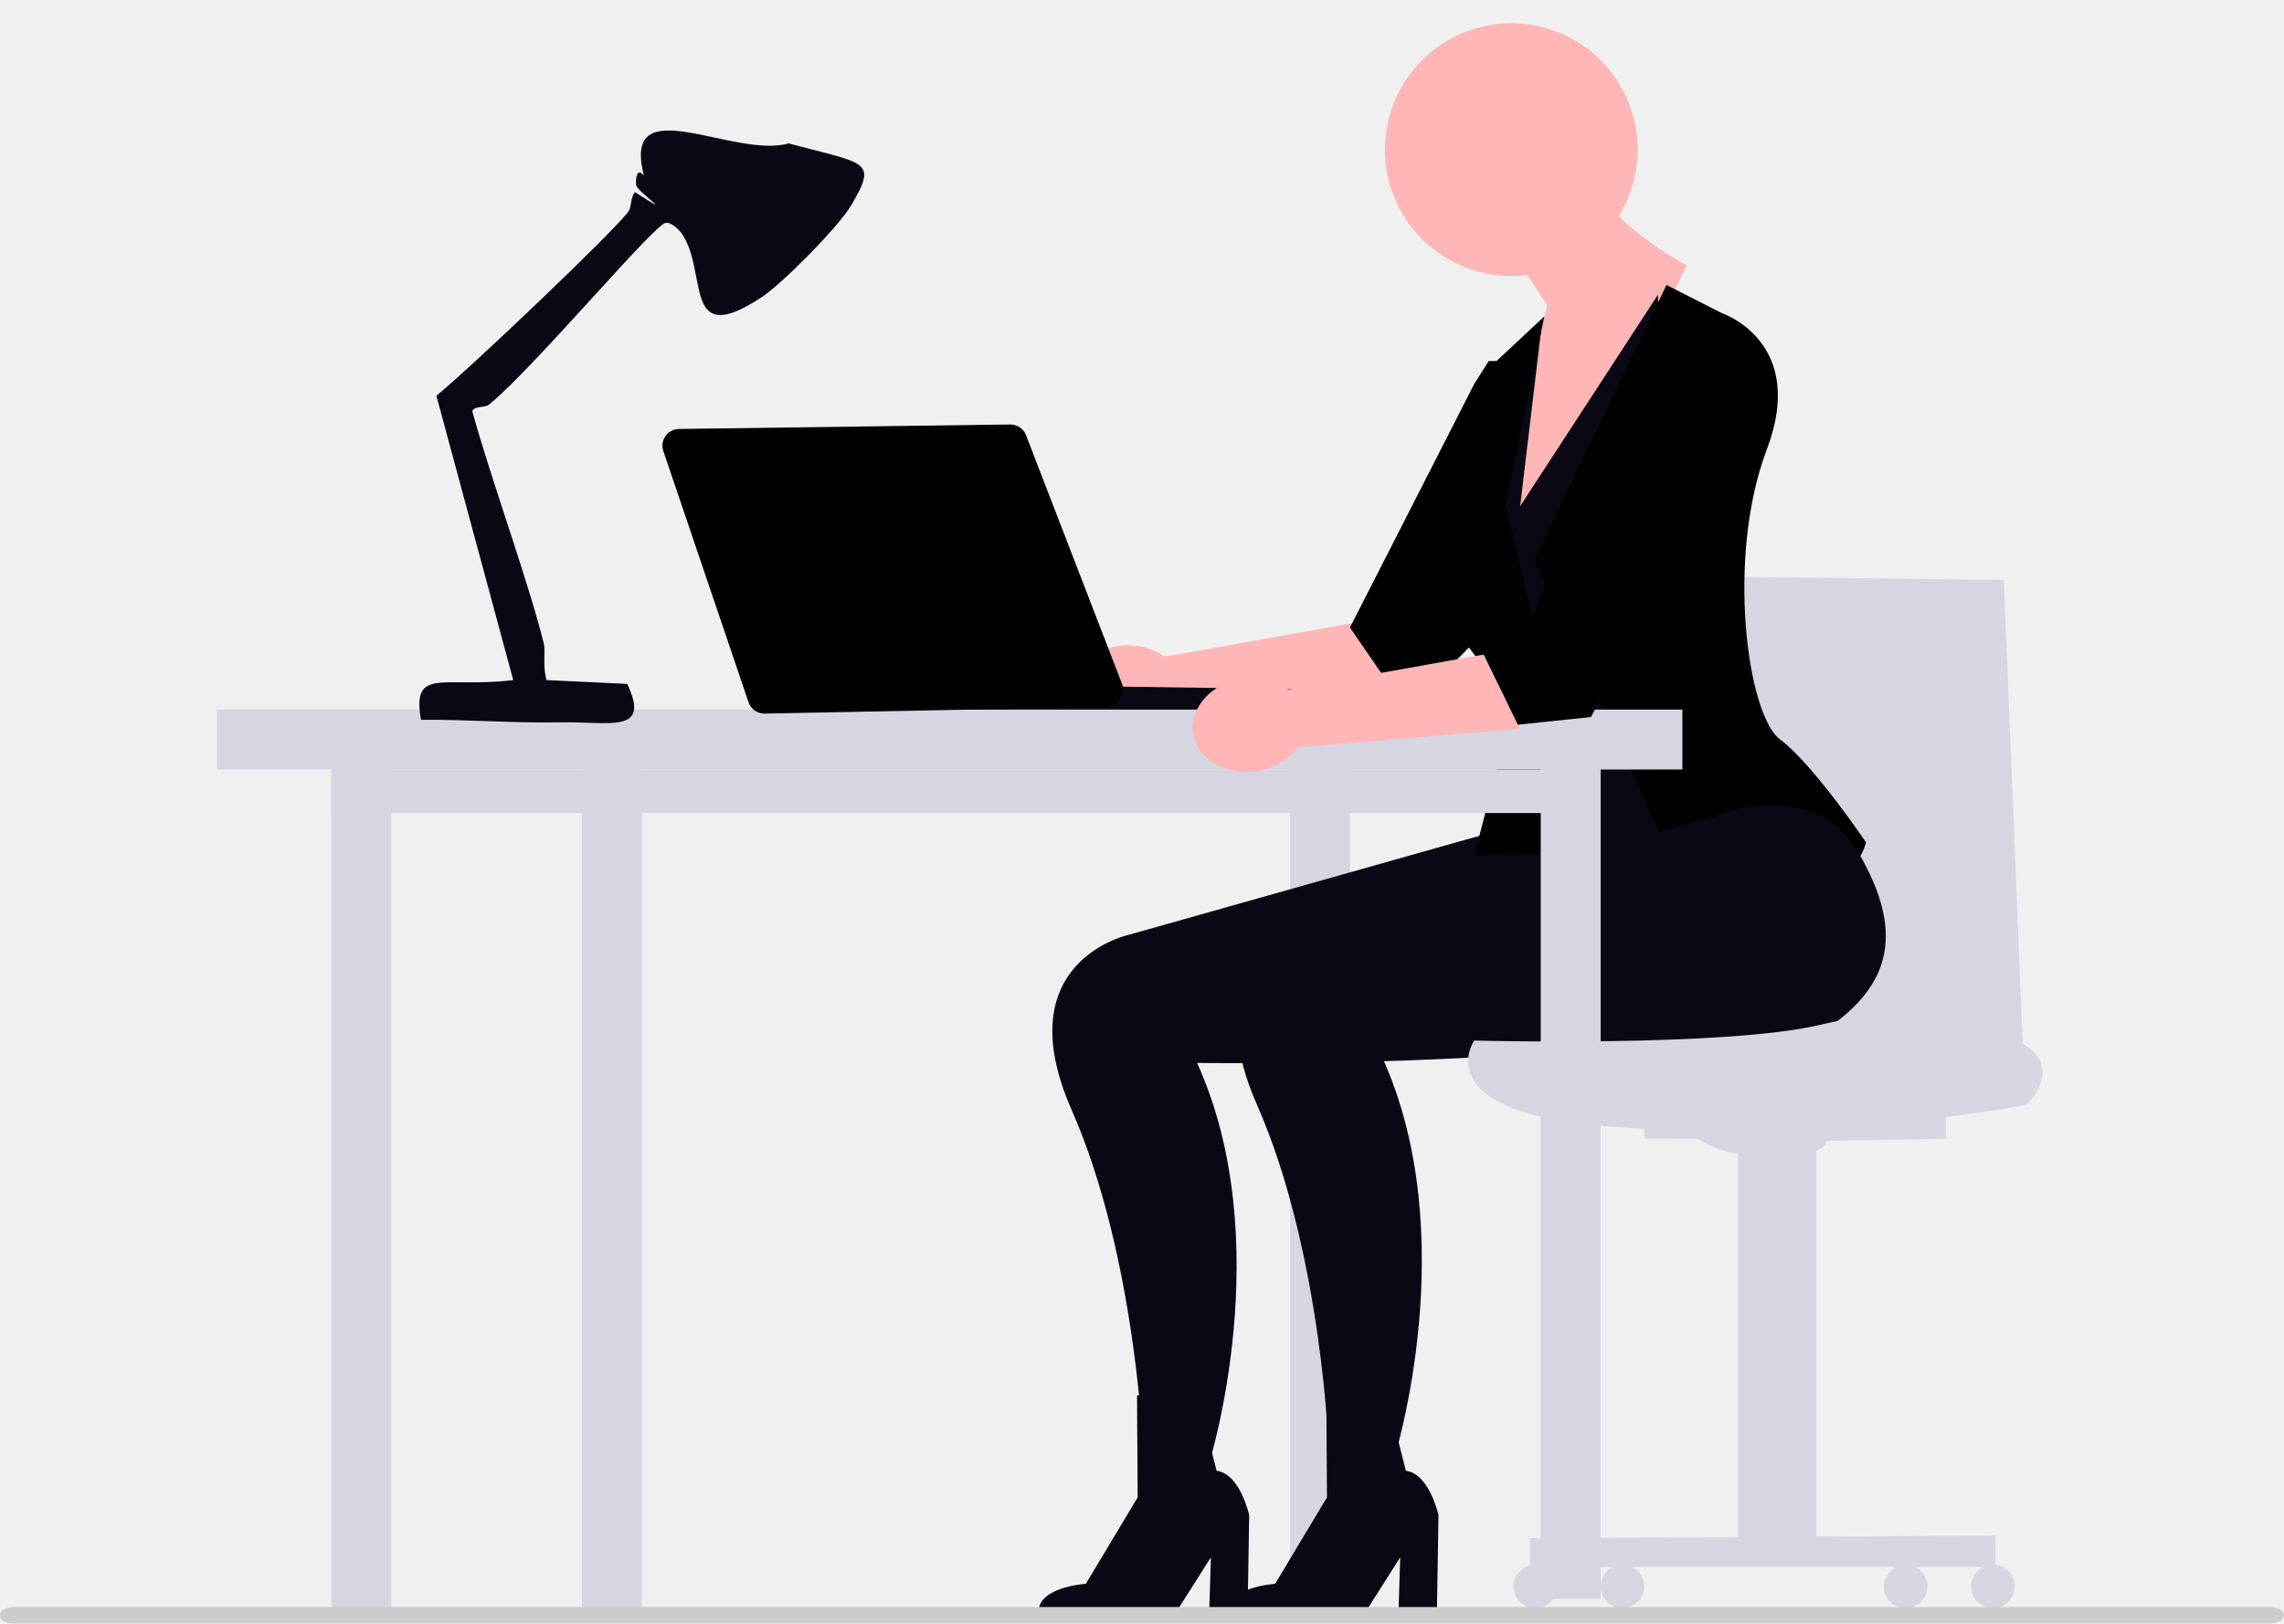
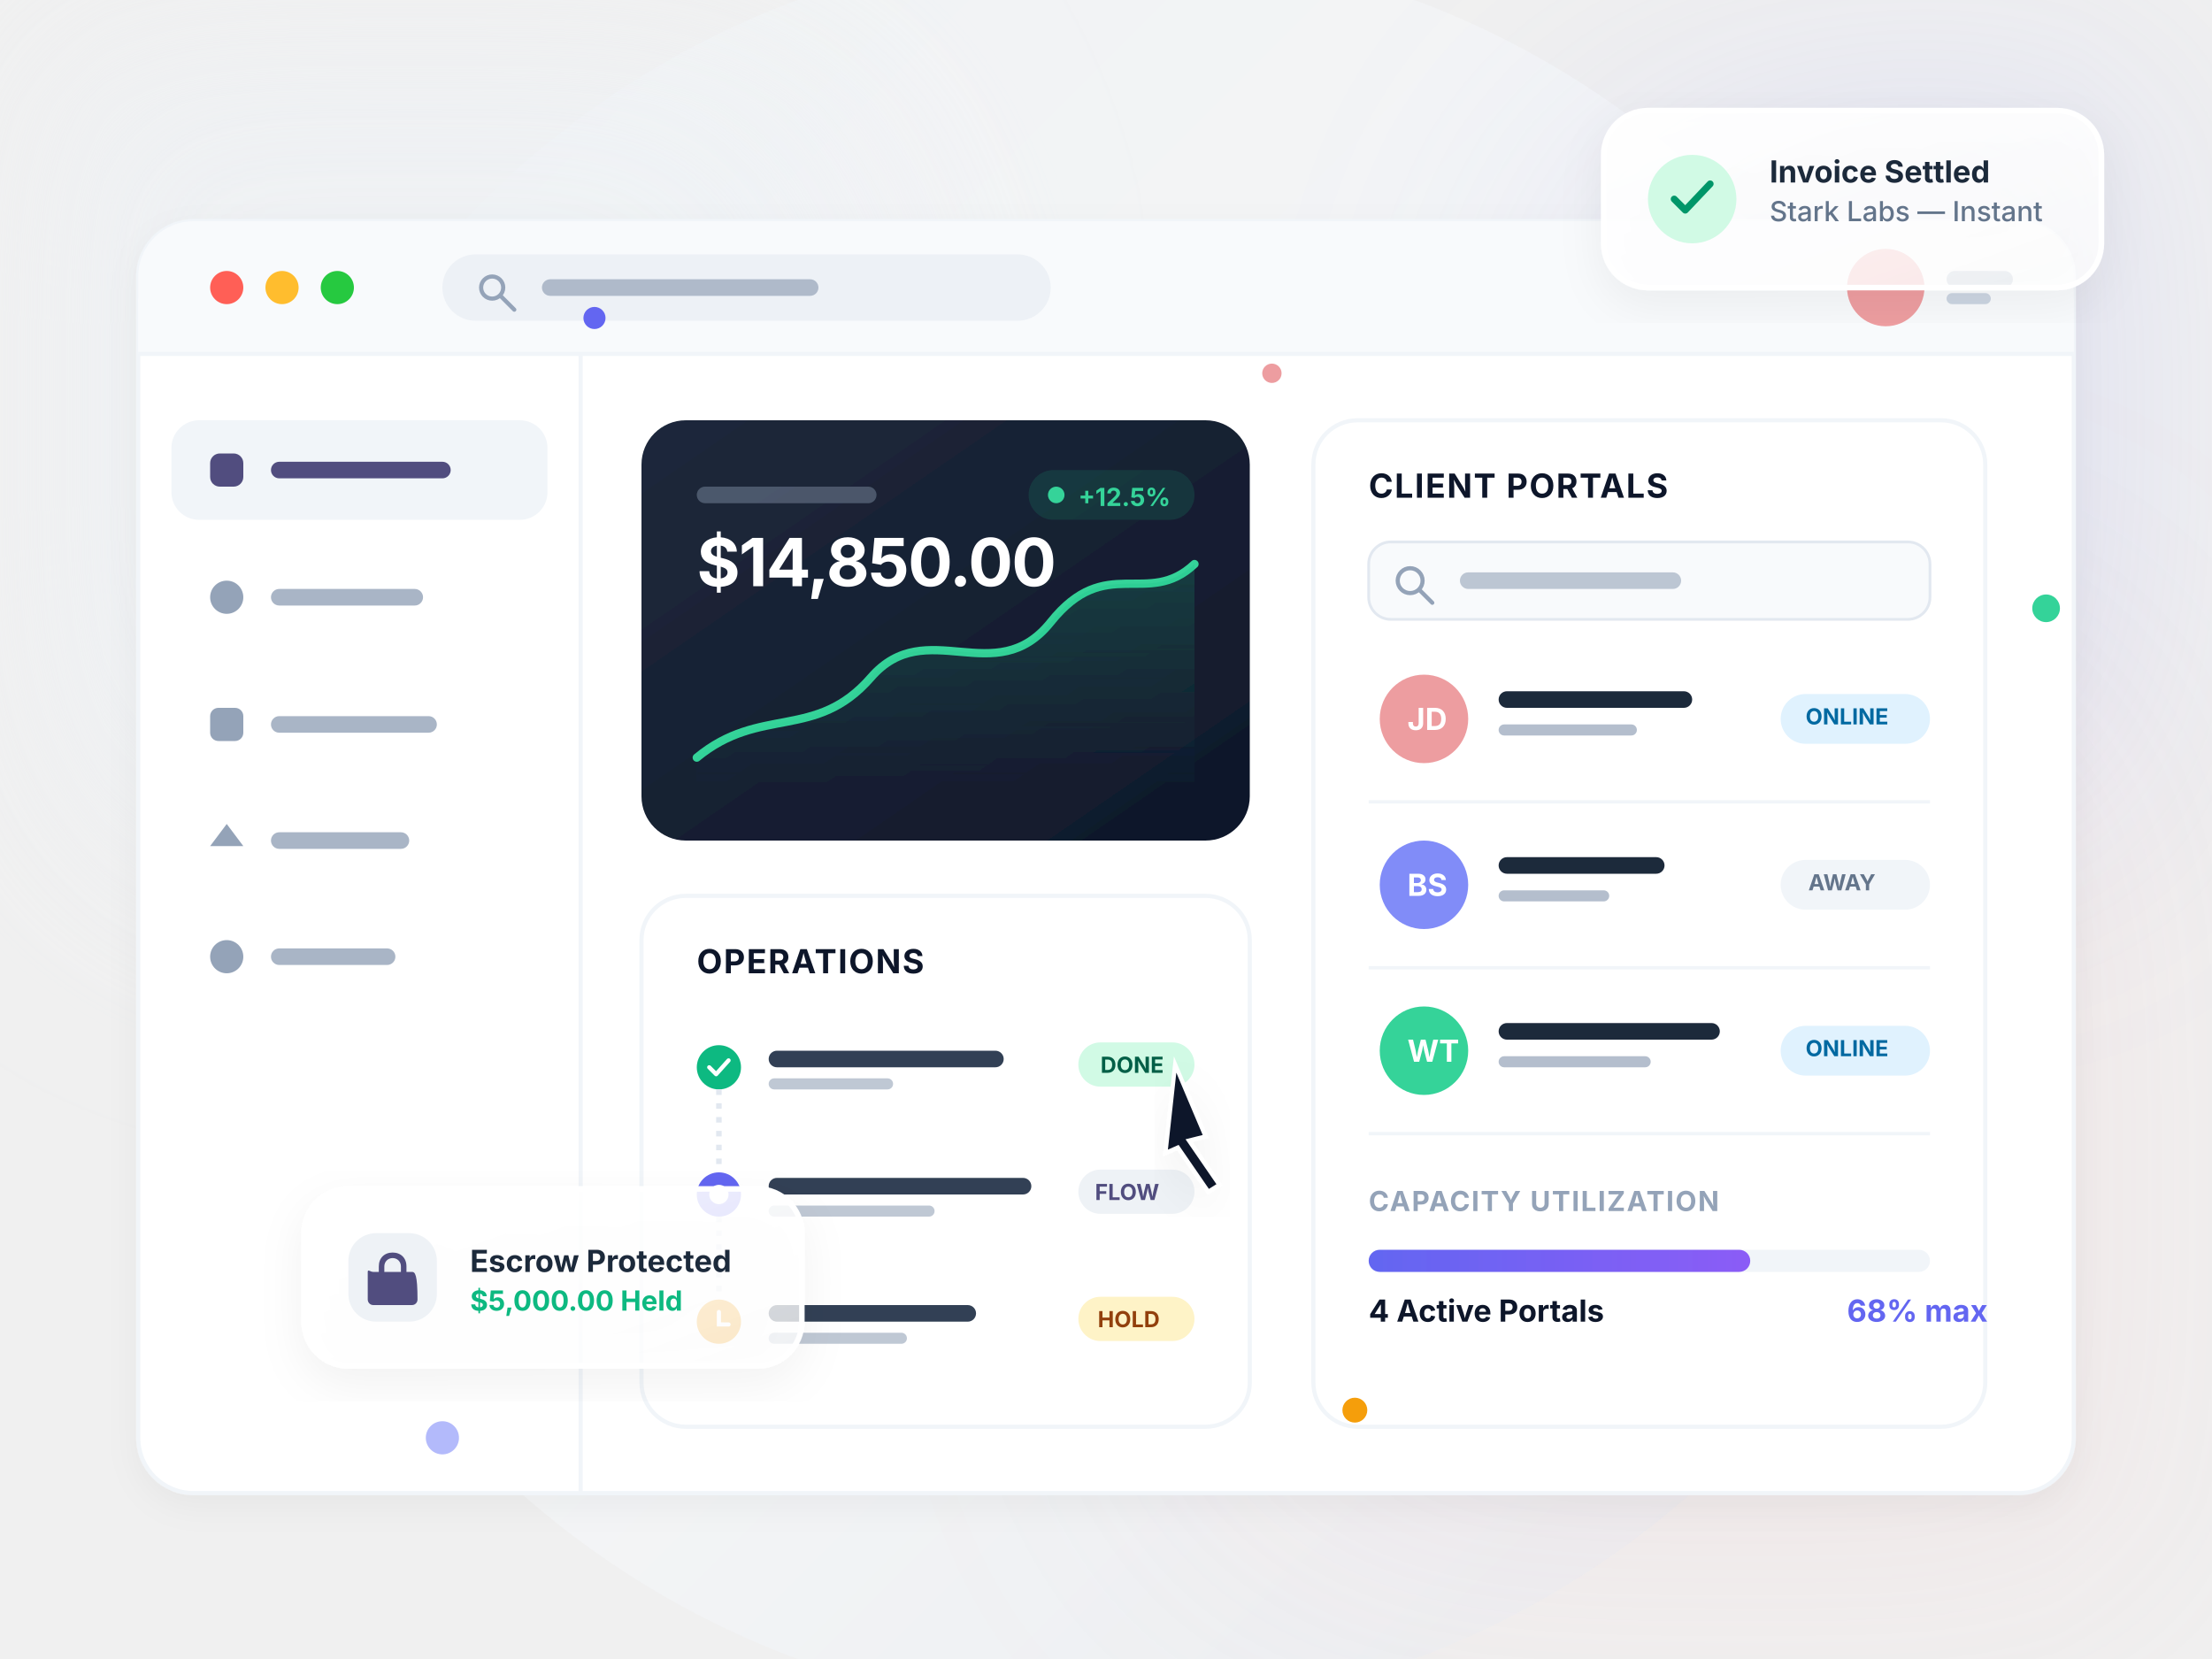
- <svg xmlns="http://www.w3.org/2000/svg" id="uuid-44594945-609f-4f02-9b79-f1bcbb4ef43d" viewBox="0 0 1025.41 728.998">
-   <path d="M625,80 C620,50 630,30 650,20 C670,15 690,15 710,25 C720,30 725,40 720,45 C700,35 670,35 645,50 Z" fill="#090814" />
-   <path d="M522.778,294.938l108.955-19.476-5.616,37.257-99.373,8.225c-3.883,5.455-10.483,9.581-18.417,10.791-13.884,2.117-26.559-5.481-28.311-16.971-1.752-11.49,8.083-22.521,21.967-24.638,7.935-1.21,15.465.763,20.796,4.812Z" fill="#ffb6b6" />
-   <polygon points="679.218 162.161 668.36 162.161 661.845 172.486 606.078 281.814 631.689 319.065 668.36 281.708 679.218 162.161" fill="currentColor" />
-   <polygon points="679.218 162.161 668.36 162.161 661.845 172.486 606.078 281.814 631.689 319.065 668.36 281.708 679.218 162.161" opacity=".2" />
-   <path d="M730.061,43.491c-13.085-28.469-46.771-40.94-75.24-27.855-28.469,13.085-40.94,46.771-27.856,75.24,10.612,23.088,34.773,35.651,58.713,32.597l8.998,13.704-27.502,106.065,58.738-58.492,31.343-65.683s-17.399-8.934-30.529-21.991c9.667-15.625,11.582-35.639,3.334-53.584Z" fill="#ffb6b6" />
-   <polygon points="899.628 260.434 908.314 474.33 719.391 474.33 719.391 258.32 899.628 260.434" fill="#d6d6e3" />
-   <rect x="148.767" y="333.321" width="26.903" height="392.009" fill="#d6d6e3" />
-   <rect x="261.271" y="333.321" width="26.903" height="392.009" fill="#d6d6e3" />
-   <rect x="579.216" y="333.321" width="26.903" height="392.009" fill="#d6d6e3" />
-   <path d="M686.699,368.974l-179.669,50.739s-55.478,11.603-25.886,78.777,32.401,157.436,32.401,157.436l29.316,1.086s31.05-99.286-5.429-179.694c0,0,179.468,2.434,203.564-15.753s30.808-40.864,10.332-75.995c-20.476-35.13-64.629-16.597-64.629-16.597Z" fill="#090814" />
-   <polygon points="744.364 132.313 682.475 227.318 692.247 145.342 664.017 212.117 706.346 379.868 749.792 374.439 744.364 132.313" fill="#090814" />
-   <path d="M764.45,415.698l-75.682-164.156,59.395-123.572,24.959,12.695s38.449,12.773,20.1,61.137c-18.349,48.364-8.839,119.256,5.972,130.279,14.811,11.023,38.545,46.158,38.545,46.158,0,0-5.45,31.79-73.289,37.459Z" fill="currentColor" />
-   <path d="M713.419,383.125l-51.574,1.086,17.372-66.822-26.058-35.24s-23.248-25.202-9.464-51.827l13.807-25.805,14.063-42.108,21.767-20.323-17.372,85.233,37.459,155.808Z" fill="currentColor" />
-   <path d="M769.853,366.528l-179.669,50.739s-55.478,11.603-25.886,78.777,32.401,157.436,32.401,157.436l29.316,1.086s31.05-99.286-5.429-179.694c0,0,179.468,2.434,203.564-15.753,24.096-18.187,30.808-40.864,10.332-75.995-20.476-35.13-64.629-16.597-64.629-16.597Z" fill="#090814" />
-   <polygon points="490.725 308.166 647.226 310.379 653.741 319.065 342.575 319.438 490.725 308.166" fill="#090814" />
-   <rect x="691.719" y="336.838" width="26.903" height="381.165" fill="#d6d6e3" />
-   <rect x="148.767" y="345.549" width="550.29" height="19.566" fill="#d6d6e3" />
-   <path d="M661.845,467.272s-25.707,37.12,80.347,39.63,167.751-10.858,167.751-10.858c0,0,16.862-16.459-1.629-27.226-18.491-10.766-48.969-18.671-91.204-8.605s-155.265,7.057-155.265,7.057Z" fill="#d6d6e3" />
-   <path d="M738.188,499.63v11.714l24.091-.098s9.339,8.336,34.202,8.143c24.863-.193,23.344-7.057,23.344-7.057l53.758-.988v-16.928l-135.394,5.214Z" fill="#d6d6e3" />
-   <polygon points="780.2 504.058 780.2 698.954 815.481 698.954 815.481 503.376 780.2 504.058" fill="#d6d6e3" />
-   <polygon points="686.818 690.734 686.818 703.7 895.828 703.7 895.828 689.585 686.818 690.734" fill="#d6d6e3" />
-   <circle cx="855.583" cy="712.42" r="9.783" fill="#d6d6e3" />
-   <circle cx="894.715" cy="712.42" r="9.783" fill="#d6d6e3" />
-   <circle cx="689.274" cy="712.42" r="9.783" fill="#d6d6e3" />
-   <circle cx="728.405" cy="712.42" r="9.783" fill="#d6d6e3" />
-   <rect x="97.407" y="318.646" width="657.902" height="26.903" fill="#d6d6e3" />
-   <path d="M343.18,320.445c-3.224,0-6.087-2.053-7.124-5.11l-38.243-112.766c-.783-2.307-.425-4.772.982-6.762s3.61-3.15,6.046-3.182l148.68-2.003h.002c3.188,0,6.01,1.936,7.122,4.817l43.138,111.767c.896,2.324.614,4.842-.774,6.908-1.388,2.066-3.612,3.28-6.102,3.329l-153.728,3.003Z" fill="currentColor" />
-   <path d="M578.46,309.591l108.955-19.476-5.616,37.257-99.373,8.225c-3.883,5.455-10.483,9.581-18.417,10.791-13.884,2.117-26.559-5.481-28.311-16.971-1.752-11.49,8.083-22.521,21.967-24.638,7.935-1.21,15.465.763,20.796,4.812Z" fill="#ffb6b6" />
-   <polyline points="770.514 219.933 714.236 321.996 681.442 325.425 665.959 293.637 688.72 275.151 728.625 172.248" fill="currentColor" />
-   <path d="M595.462,626.709l.28,45.722-23.262,38.798s-23.751,1.427-21.053,14.684l60.495-.252,16.714-26.346-.837,26.348,17.298-1.079.716-44.202s-4.051-18.572-14.639-19.925l-9.859-38.741-25.854,4.994Z" fill="#090814" />
-   <path d="M510.474,626.709l.28,45.722-23.262,38.798s-23.751,1.427-21.053,14.684l60.495-.252,16.714-26.346-.837,26.348,17.298-1.079.716-44.202s-4.051-18.572-14.639-19.925l-9.859-38.741-25.854,4.994Z" fill="#090814" />
-   <path d="M1019.817,728.998H5.515c-3.286-.145-5.715-1.794-5.502-3.69-.213-1.876,2.215-3.525,5.502-3.67h1014.303c2.896.205,5.181,1.526,5.537,3.195.464,2.041-1.999,3.896-5.537,4.165Z" fill="#ccc" />
-   <path d="M382.261,92.017c-5.677,9.727-30.91,35.24-40.26,41.41-35.762,23.599-24.023-10.539-35.659-28.182-1.172-1.777-4.969-5.642-7.477-5.176-5.598,1.041-59.345,65.423-79.369,81.67-1.752,1.421-6.627.511-7.477,2.876,8.646,31.342,24.852,75.211,32.208,104.675.678,2.718-.634,10.497,1.15,16.104l36.234,1.725c10.623,22.62-7.553,16.819-30.482,17.254-20.689.393-41.573-1.331-62.115-1.15-4.287-24.03,10.175-14.008,41.41-17.829l-34.508-127.681c14.872-12.08,80.286-74.273,86.271-82.82,1.392-1.988.844-6.273,2.876-8.627,19.565,12.515,1.93.422.575-2.876-.178-.434-.604-9.217,3.451-4.601-10.302-39.659,40.017-7.381,64.991-14.378,35.051,9.382,39.951,7.441,28.182,27.607Z" fill="#090814" />
+ <svg xmlns="http://www.w3.org/2000/svg" viewBox="0 0 800 600" width="100%" height="100%">
+   <defs>
+     <filter id="shadow-main" x="-10%" y="-10%" width="120%" height="120%">
+       <feDropShadow dx="0" dy="12" stdDeviation="16" flood-color="#0F172A" flood-opacity="0.08" />
+       <feDropShadow dx="0" dy="4" stdDeviation="6" flood-color="#0F172A" flood-opacity="0.04" />
+     </filter>
+     <filter id="shadow-floating" x="-20%" y="-20%" width="140%" height="140%">
+       <feDropShadow dx="0" dy="20" stdDeviation="24" flood-color="#0F172A" flood-opacity="0.12" />
+       <feDropShadow dx="0" dy="6" stdDeviation="8" flood-color="#0F172A" flood-opacity="0.06" />
+     </filter>
+     <linearGradient id="walletGrad" x1="0%" y1="0%" x2="100%" y2="100%">
+       <stop offset="0%" stop-color="#1E293B" />
+       <stop offset="100%" stop-color="#0F172A" />
+     </linearGradient>
+     <linearGradient id="chartGrad" x1="0%" y1="0%" x2="0%" y2="100%">
+       <stop offset="0%" stop-color="#10B981" stop-opacity="0.2" />
+       <stop offset="100%" stop-color="#10B981" stop-opacity="0.0" />
+     </linearGradient>
+     <linearGradient id="accentGrad" x1="0%" y1="0%" x2="100%" y2="0%">
+       <stop offset="0%" stop-color="#6366F1" />
+       <stop offset="100%" stop-color="#8B5CF6" />
+     </linearGradient>
+     <linearGradient id="glowGrad" x1="0%" y1="0%" x2="100%" y2="100%">
+       <stop offset="0%" stop-color="#EEF2F6" />
+       <stop offset="50%" stop-color="#F8FAFC" />
+       <stop offset="100%" stop-color="#E2E8F0" />
+     </linearGradient>
+     <linearGradient id="glassGrad" x1="0%" y1="0%" x2="100%" y2="100%">
+       <stop offset="0%" stop-color="#FFFFFF" stop-opacity="0.95" />
+       <stop offset="100%" stop-color="#FFFFFF" stop-opacity="0.75" />
+     </linearGradient>
+   </defs>
+   <circle cx="400" cy="300" r="320" fill="url(#glowGrad)" opacity="0.5" />
+   <circle cx="150" cy="150" r="180" fill="#EEF2F6" opacity="0.6" filter="blur(40px)" />
+   <circle cx="650" cy="450" r="220" fill="#ED9DA0" opacity="0.1" filter="blur(60px)" />
+   <circle cx="700" cy="150" r="150" fill="#818CF8" opacity="0.12" filter="blur(50px)" />
+   <path d="M 120,200 C 120,100 500,80 500,200" fill="none" stroke="#CBD5E1" stroke-width="2" stroke-dasharray="4,6" opacity="0.7" />
+   <path d="M 335,280 C 335,380 600,430 600,320" fill="none" stroke="#CBD5E1" stroke-width="2" stroke-dasharray="4,6" opacity="0.7" />
+   <path d="M 230,420 C 100,420 100,520 230,480" fill="none" stroke="#CBD5E1" stroke-width="2" stroke-dasharray="4,6" opacity="0.5" />
+   <g filter="url(#shadow-main)">
+     <rect x="50" y="80" width="700" height="460" rx="20" fill="#FFFFFF" stroke="#F1F5F9" stroke-width="1.5" />
+     <rect x="50" y="80" width="700" height="48" rx="20" fill="#F8FAFC" />
+     <rect x="50" y="108" width="700" height="20" fill="#F8FAFC" />
+     <circle cx="82" cy="104" r="6" fill="#FF5F56" />
+     <circle cx="102" cy="104" r="6" fill="#FFBD2E" />
+     <circle cx="122" cy="104" r="6" fill="#27C93F" />
+     <rect x="160" y="92" width="220" height="24" rx="12" fill="#E2E8F0" opacity="0.5" />
+     <circle cx="178" cy="104" r="4" fill="none" stroke="#94A3B8" stroke-width="1.5" />
+     <line x1="181" y1="107" x2="186" y2="112" stroke="#94A3B8" stroke-width="1.5" stroke-linecap="round" />
+     <rect x="196" y="101" width="100" height="6" rx="3" fill="#94A3B8" opacity="0.7" />
+     <circle cx="682" cy="104" r="14" fill="#ED9DA0" />
+     <rect x="704" y="98" width="24" height="6" rx="3" fill="#94A3B8" opacity="0.7" />
+     <rect x="704" y="106" width="16" height="4" rx="2" fill="#CBD5E1" />
+     <line x1="50" y1="128" x2="750" y2="128" stroke="#F1F5F9" stroke-width="1.5" />
+     <rect x="62" y="152" width="136" height="36" rx="10" fill="#F1F5F9" />
+     <rect x="76" y="164" width="12" height="12" rx="3.5" fill="#514E7F" />
+     <rect x="98" y="167" width="65" height="6" rx="3" fill="#514E7F" />
+     <circle cx="82" cy="216" r="6" fill="#94A3B8" />
+     <rect x="98" y="213" width="55" height="6" rx="3" fill="#94A3B8" opacity="0.8" />
+     <rect x="76" y="256" width="12" height="12" rx="3" fill="#94A3B8" />
+     <rect x="98" y="259" width="60" height="6" rx="3" fill="#94A3B8" opacity="0.8" />
+     <path d="M76,306 L88,306 L82,298 Z" fill="#94A3B8" />
+     <rect x="98" y="301" width="50" height="6" rx="3" fill="#94A3B8" opacity="0.8" />
+     <circle cx="82" cy="346" r="6" fill="#94A3B8" />
+     <rect x="98" y="343" width="45" height="6" rx="3" fill="#94A3B8" opacity="0.8" />
+     <line x1="210" y1="128" x2="210" y2="540" stroke="#F1F5F9" stroke-width="1.5" />
+     <rect x="232" y="152" width="220" height="152" rx="16" fill="url(#walletGrad)" />
+     <rect x="252" y="176" width="65" height="6" rx="3" fill="#94A3B8" opacity="0.4" />
+     <text x="252" y="212" font-family="system-ui, -apple-system, sans-serif" font-size="24" font-weight="700" fill="#FFFFFF" letter-spacing="-0.5">$14,850.00</text>
+     <rect x="372" y="170" width="60" height="18" rx="9" fill="#10B981" fill-opacity="0.15" />
+     <circle cx="382" cy="179" r="3" fill="#34D399" />
+     <text x="390" y="183" font-family="system-ui, -apple-system, sans-serif" font-size="9" font-weight="700" fill="#34D399">+12.5%</text>
+     <path d="M 252,274 C 275,255 295,268 315,245 C 335,222 360,250 380,225 C 400,200 415,220 432,204" fill="none" stroke="#34D399" stroke-width="3" stroke-linecap="round" stroke-linejoin="round" />
+     <path d="M 252,274 C 275,255 295,268 315,245 C 335,222 360,250 380,225 C 400,200 415,220 432,204 L 432,284 L 252,284 Z" fill="url(#chartGrad)" />
+     <rect x="232" y="324" width="220" height="192" rx="16" fill="#FFFFFF" stroke="#F1F5F9" stroke-width="1.5" />
+     <text x="252" y="352" font-family="system-ui, -apple-system, sans-serif" font-size="12" font-weight="700" fill="#0F172A" letter-spacing="0.5">OPERATIONS</text>
+     <circle cx="260" cy="386" r="8" fill="#10B981" />
+     <path d="M 256.5,386 L 259,388.5 L 263.5,383.5" fill="none" stroke="#FFFFFF" stroke-width="1.5" stroke-linecap="round" stroke-linejoin="round" />
+     <rect x="278" y="380" width="85" height="6" rx="3" fill="#334155" />
+     <rect x="278" y="390" width="45" height="4" rx="2" fill="#94A3B8" opacity="0.6" />
+     <rect x="390" y="377" width="42" height="16" rx="8" fill="#D1FAE5" />
+     <text x="398" y="388" font-family="system-ui, -apple-system, sans-serif" font-size="8" font-weight="700" fill="#065F46">DONE</text>
+     <line x1="260" y1="394" x2="260" y2="424" stroke="#E2E8F0" stroke-width="2" stroke-dasharray="2,3" />
+     <circle cx="260" cy="432" r="8" fill="#6366F1" />
+     <circle cx="260" cy="432" r="3.5" fill="#FFFFFF" />
+     <rect x="278" y="426" width="95" height="6" rx="3" fill="#334155" />
+     <rect x="278" y="436" width="60" height="4" rx="2" fill="#94A3B8" opacity="0.6" />
+     <rect x="390" y="423" width="42" height="16" rx="8" fill="#EEF2F6" />
+     <text x="396" y="434" font-family="system-ui, -apple-system, sans-serif" font-size="8" font-weight="700" fill="#514E7F">FLOW</text>
+     <line x1="260" y1="440" x2="260" y2="470" stroke="#E2E8F0" stroke-width="2" stroke-dasharray="2,3" />
+     <circle cx="260" cy="478" r="8" fill="#F59E0B" />
+     <path d="M 260,474.5 L 260,479 L 263.5,479" fill="none" stroke="#FFFFFF" stroke-width="1.5" stroke-linecap="round" />
+     <rect x="278" y="472" width="75" height="6" rx="3" fill="#334155" />
+     <rect x="278" y="482" width="50" height="4" rx="2" fill="#94A3B8" opacity="0.6" />
+     <rect x="390" y="469" width="42" height="16" rx="8" fill="#FEF3C7" />
+     <text x="397" y="480" font-family="system-ui, -apple-system, sans-serif" font-size="8" font-weight="700" fill="#92400E">HOLD</text>
+     <rect x="475" y="152" width="243" height="364" rx="16" fill="#FFFFFF" stroke="#F1F5F9" stroke-width="1.5" />
+     <text x="495" y="180" font-family="system-ui, -apple-system, sans-serif" font-size="12" font-weight="700" fill="#0F172A" letter-spacing="0.5">CLIENT PORTALS</text>
+     <rect x="495" y="196" width="203" height="28" rx="8" fill="#F8FAFC" stroke="#E2E8F0" stroke-width="1" />
+     <circle cx="510" cy="210" r="4.5" fill="none" stroke="#94A3B8" stroke-width="1.5" />
+     <line x1="513.5" y1="213.5" x2="518" y2="218" stroke="#94A3B8" stroke-width="1.5" stroke-linecap="round" />
+     <rect x="528" y="207" width="80" height="6" rx="3" fill="#94A3B8" opacity="0.6" />
+     <circle cx="515" cy="260" r="16" fill="#ED9DA0" />
+     <text x="509" y="264" font-family="system-ui, -apple-system, sans-serif" font-size="11" font-weight="700" fill="#FFFFFF">JD</text>
+     <rect x="542" y="250" width="70" height="6" rx="3" fill="#1E293B" />
+     <rect x="542" y="262" width="50" height="4" rx="2" fill="#94A3B8" opacity="0.7" />
+     <rect x="644" y="251" width="54" height="18" rx="9" fill="#E0F2FE" />
+     <text x="653" y="262" font-family="system-ui, -apple-system, sans-serif" font-size="8" font-weight="700" fill="#0369A1">ONLINE</text>
+     <line x1="495" y1="290" x2="698" y2="290" stroke="#F1F5F9" stroke-width="1.2" />
+     <circle cx="515" cy="320" r="16" fill="#818CF8" />
+     <text x="509" y="324" font-family="system-ui, -apple-system, sans-serif" font-size="11" font-weight="700" fill="#FFFFFF">BS</text>
+     <rect x="542" y="310" width="60" height="6" rx="3" fill="#1E293B" />
+     <rect x="542" y="322" width="40" height="4" rx="2" fill="#94A3B8" opacity="0.7" />
+     <rect x="644" y="311" width="54" height="18" rx="9" fill="#F1F5F9" />
+     <text x="654" y="322" font-family="system-ui, -apple-system, sans-serif" font-size="8" font-weight="700" fill="#64748B">AWAY</text>
+     <line x1="495" y1="350" x2="698" y2="350" stroke="#F1F5F9" stroke-width="1.2" />
+     <circle cx="515" cy="380" r="16" fill="#34D399" />
+     <text x="509" y="384" font-family="system-ui, -apple-system, sans-serif" font-size="11" font-weight="700" fill="#FFFFFF">WT</text>
+     <rect x="542" y="370" width="80" height="6" rx="3" fill="#1E293B" />
+     <rect x="542" y="382" width="55" height="4" rx="2" fill="#94A3B8" opacity="0.7" />
+     <rect x="644" y="371" width="54" height="18" rx="9" fill="#E0F2FE" />
+     <text x="653" y="382" font-family="system-ui, -apple-system, sans-serif" font-size="8" font-weight="700" fill="#0369A1">ONLINE</text>
+     <line x1="495" y1="410" x2="698" y2="410" stroke="#F1F5F9" stroke-width="1.2" />
+     <text x="495" y="438" font-family="system-ui, -apple-system, sans-serif" font-size="10" font-weight="700" fill="#94A3B8" letter-spacing="0.5">CAPACITY UTILIZATION</text>
+     <rect x="495" y="452" width="203" height="8" rx="4" fill="#F1F5F9" />
+     <rect x="495" y="452" width="138" height="8" rx="4" fill="url(#accentGrad)" />
+     <text x="495" y="478" font-family="system-ui, -apple-system, sans-serif" font-size="11" font-weight="700" fill="#0F172A">4 Active Portals</text>
+     <text x="668" y="478" font-family="system-ui, -apple-system, sans-serif" font-size="11" font-weight="700" fill="#6366F1">68% max</text>
+   </g>
+   <g filter="url(#shadow-floating)">
+     <rect x="110" y="430" width="180" height="64" rx="16" fill="url(#glassGrad)" stroke="#FFFFFF" stroke-width="2" />
+     <rect x="126" y="446" width="32" height="32" rx="10" fill="#EEF2F6" />
+     <path d="M142,453 C145,453 147,455 147,458 L147,460 L149,460 C150.1,460 151,460.9 151,470 C151,471.1 150.1,472 149,472 L135,472 C133.9,472 133,471.1 133,470 L133,460 C133,458.9 133.9,460 135,460 L137,460 L137,458 C137,455 139,453 142,453 Z M142,455 C140.3,455 139,456.3 139,458 L139,460 L145,460 L145,458 C145,456.3 143.7,455 142,455 Z" fill="#514E7F" />
+     <text x="170" y="460" font-family="system-ui, -apple-system, sans-serif" font-size="11" font-weight="700" fill="#1E293B">Escrow Protected</text>
+     <text x="170" y="474" font-family="system-ui, -apple-system, sans-serif" font-size="10" font-weight="700" fill="#10B981">$5,000.00 Held</text>
+   </g>
+   <g filter="url(#shadow-floating)">
+     <rect x="580" y="40" width="180" height="64" rx="16" fill="url(#glassGrad)" stroke="#FFFFFF" stroke-width="2" />
+     <circle cx="612" cy="72" r="16" fill="#D1FAE5" />
+     <path d="M605.5,72 L609.5,76 L618.5,66.5" fill="none" stroke="#059669" stroke-width="2.5" stroke-linecap="round" stroke-linejoin="round" />
+     <text x="640" y="66" font-family="system-ui, -apple-system, sans-serif" font-size="11" font-weight="700" fill="#1E293B">Invoice Settled</text>
+     <text x="640" y="80" font-family="system-ui, -apple-system, sans-serif" font-size="10" fill="#64748B" font-weight="500">Stark Labs — Instant</text>
+   </g>
+   <g filter="url(#shadow-floating)">
+     <path d="M 425,385 L 436,411 L 430,412.5 L 441,428.5 L 437,431 L 426,415 L 421.5,417 Z" fill="#0F172A" stroke="#FFFFFF" stroke-width="1.5" stroke-linejoin="miter" />
+   </g>
+   <circle cx="215" cy="115" r="4" fill="#6366F1" />
+   <circle cx="460" cy="135" r="3.5" fill="#ED9DA0" />
+   <circle cx="740" cy="220" r="5" fill="#34D399" />
+   <circle cx="490" cy="510" r="4.5" fill="#F59E0B" />
+   <circle cx="160" cy="520" r="6" fill="#818CF8" opacity="0.6" />
</svg>
